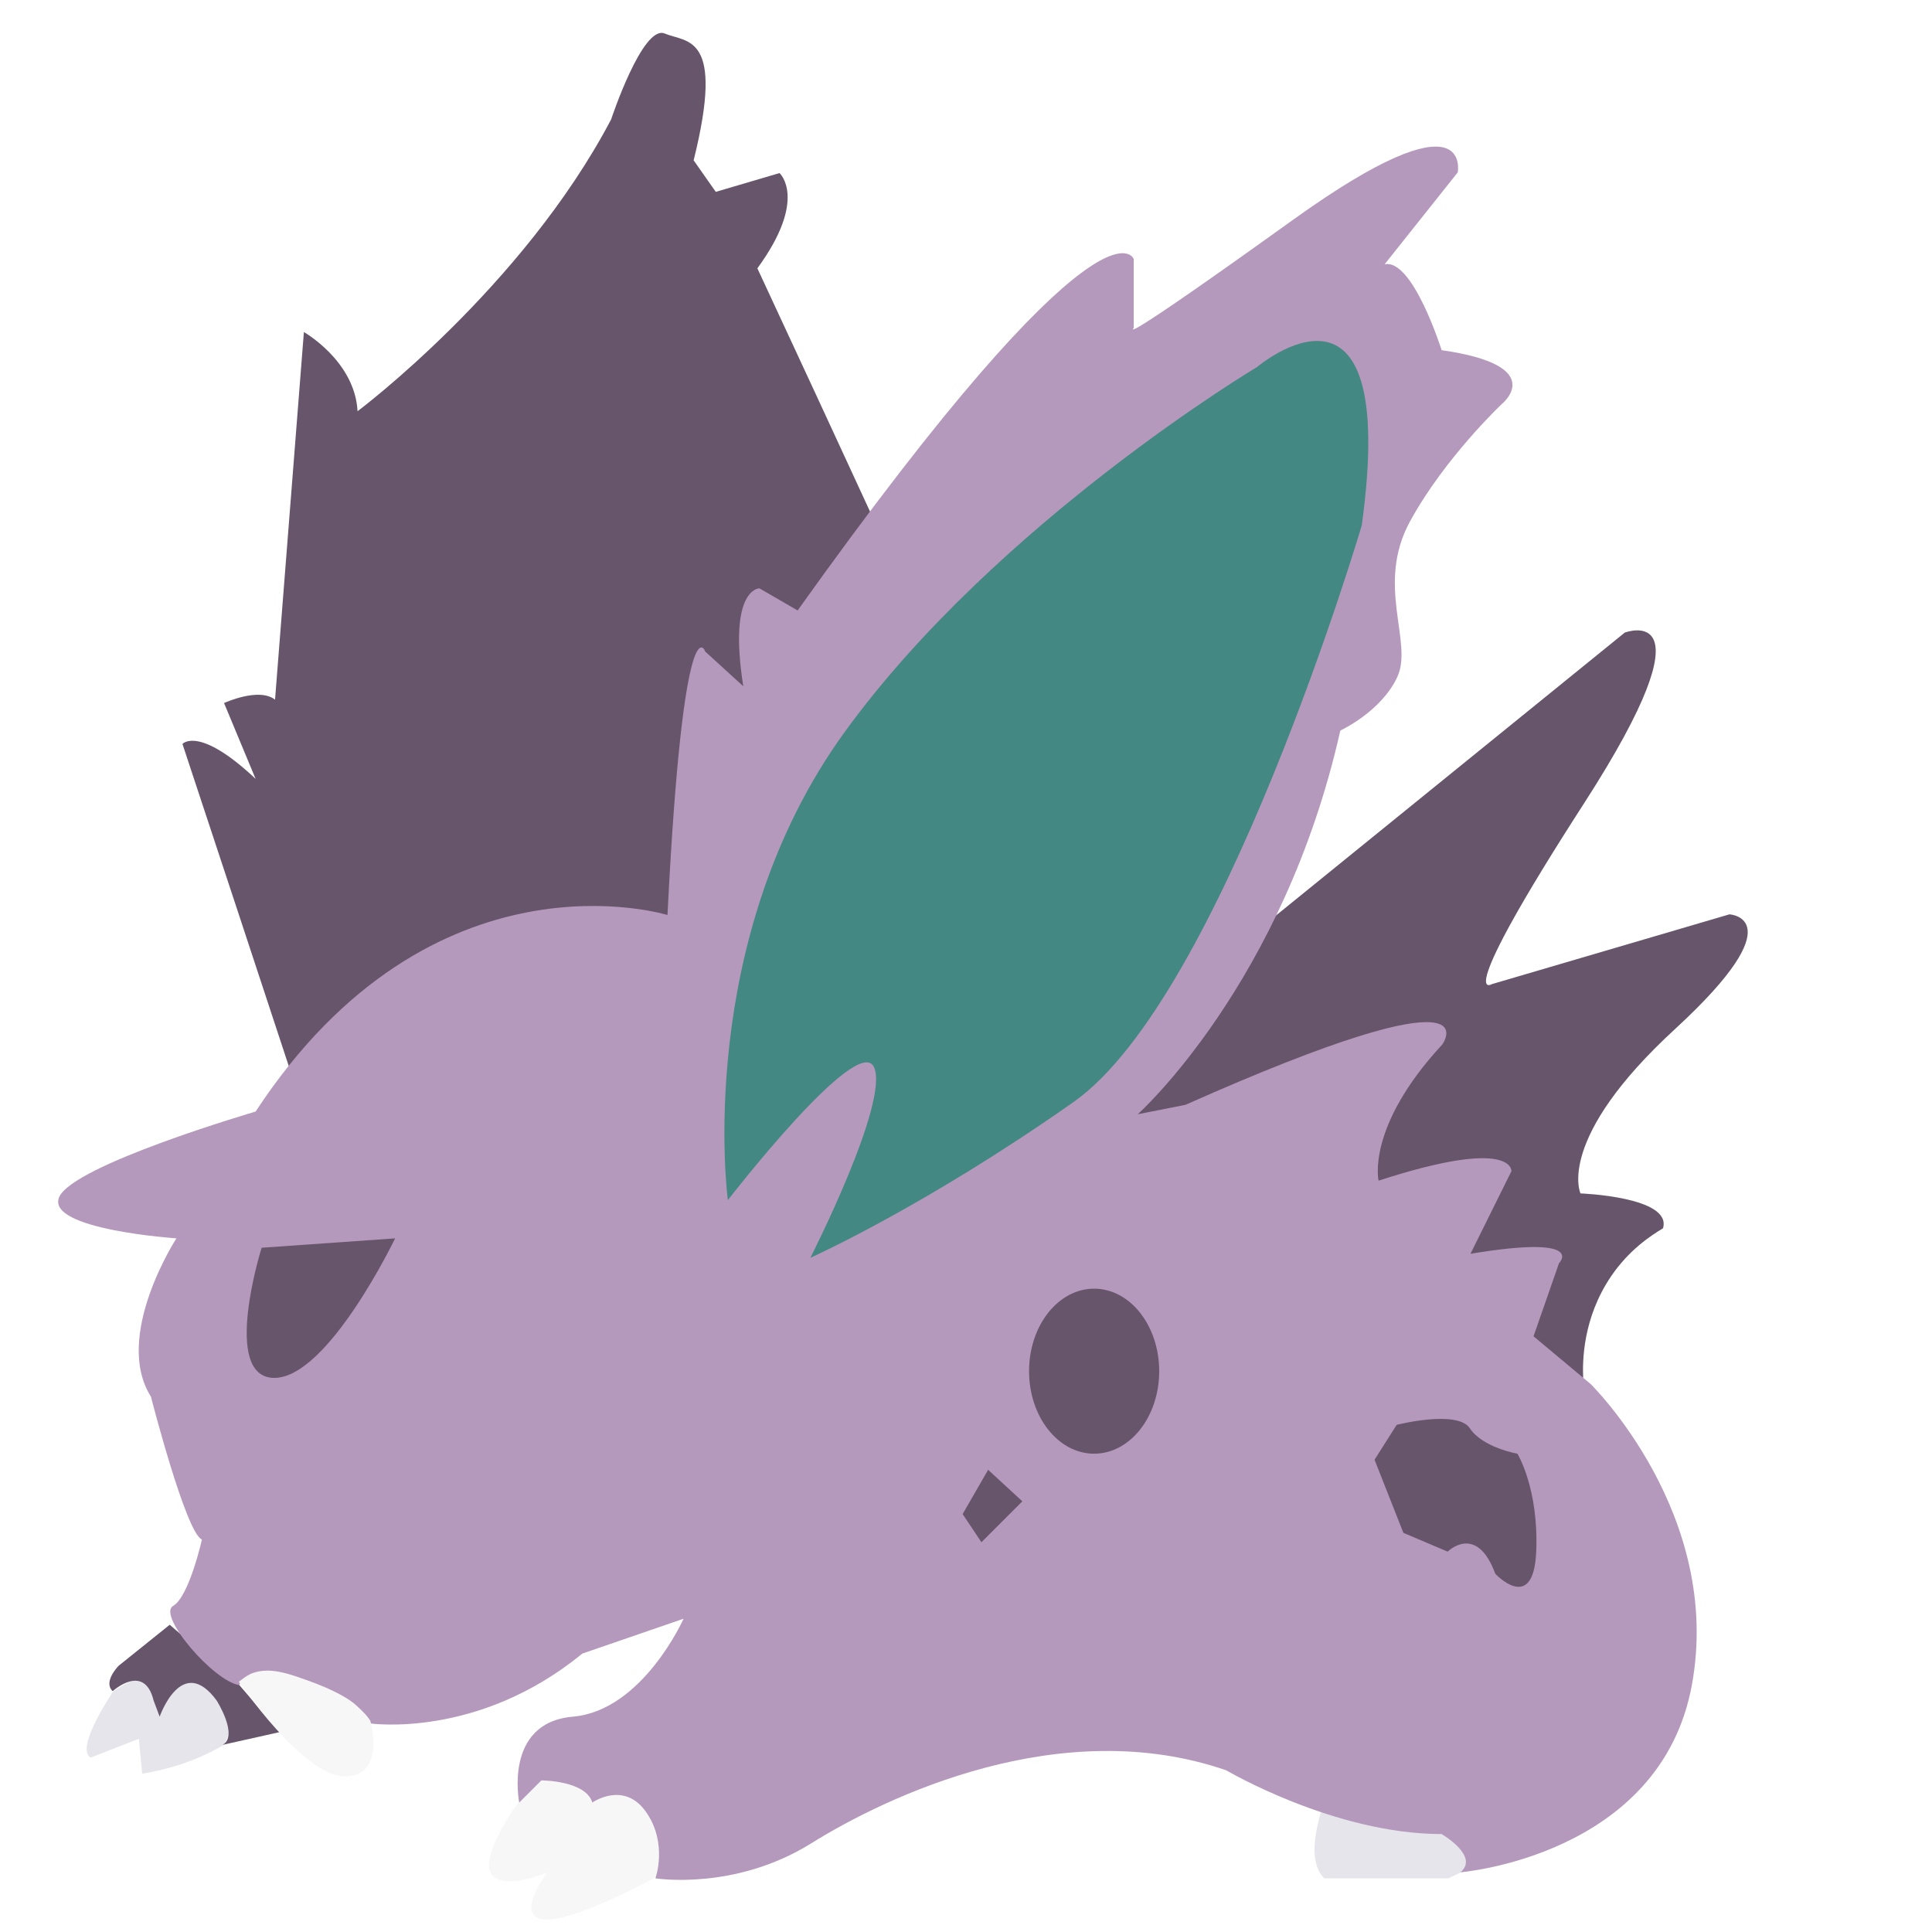
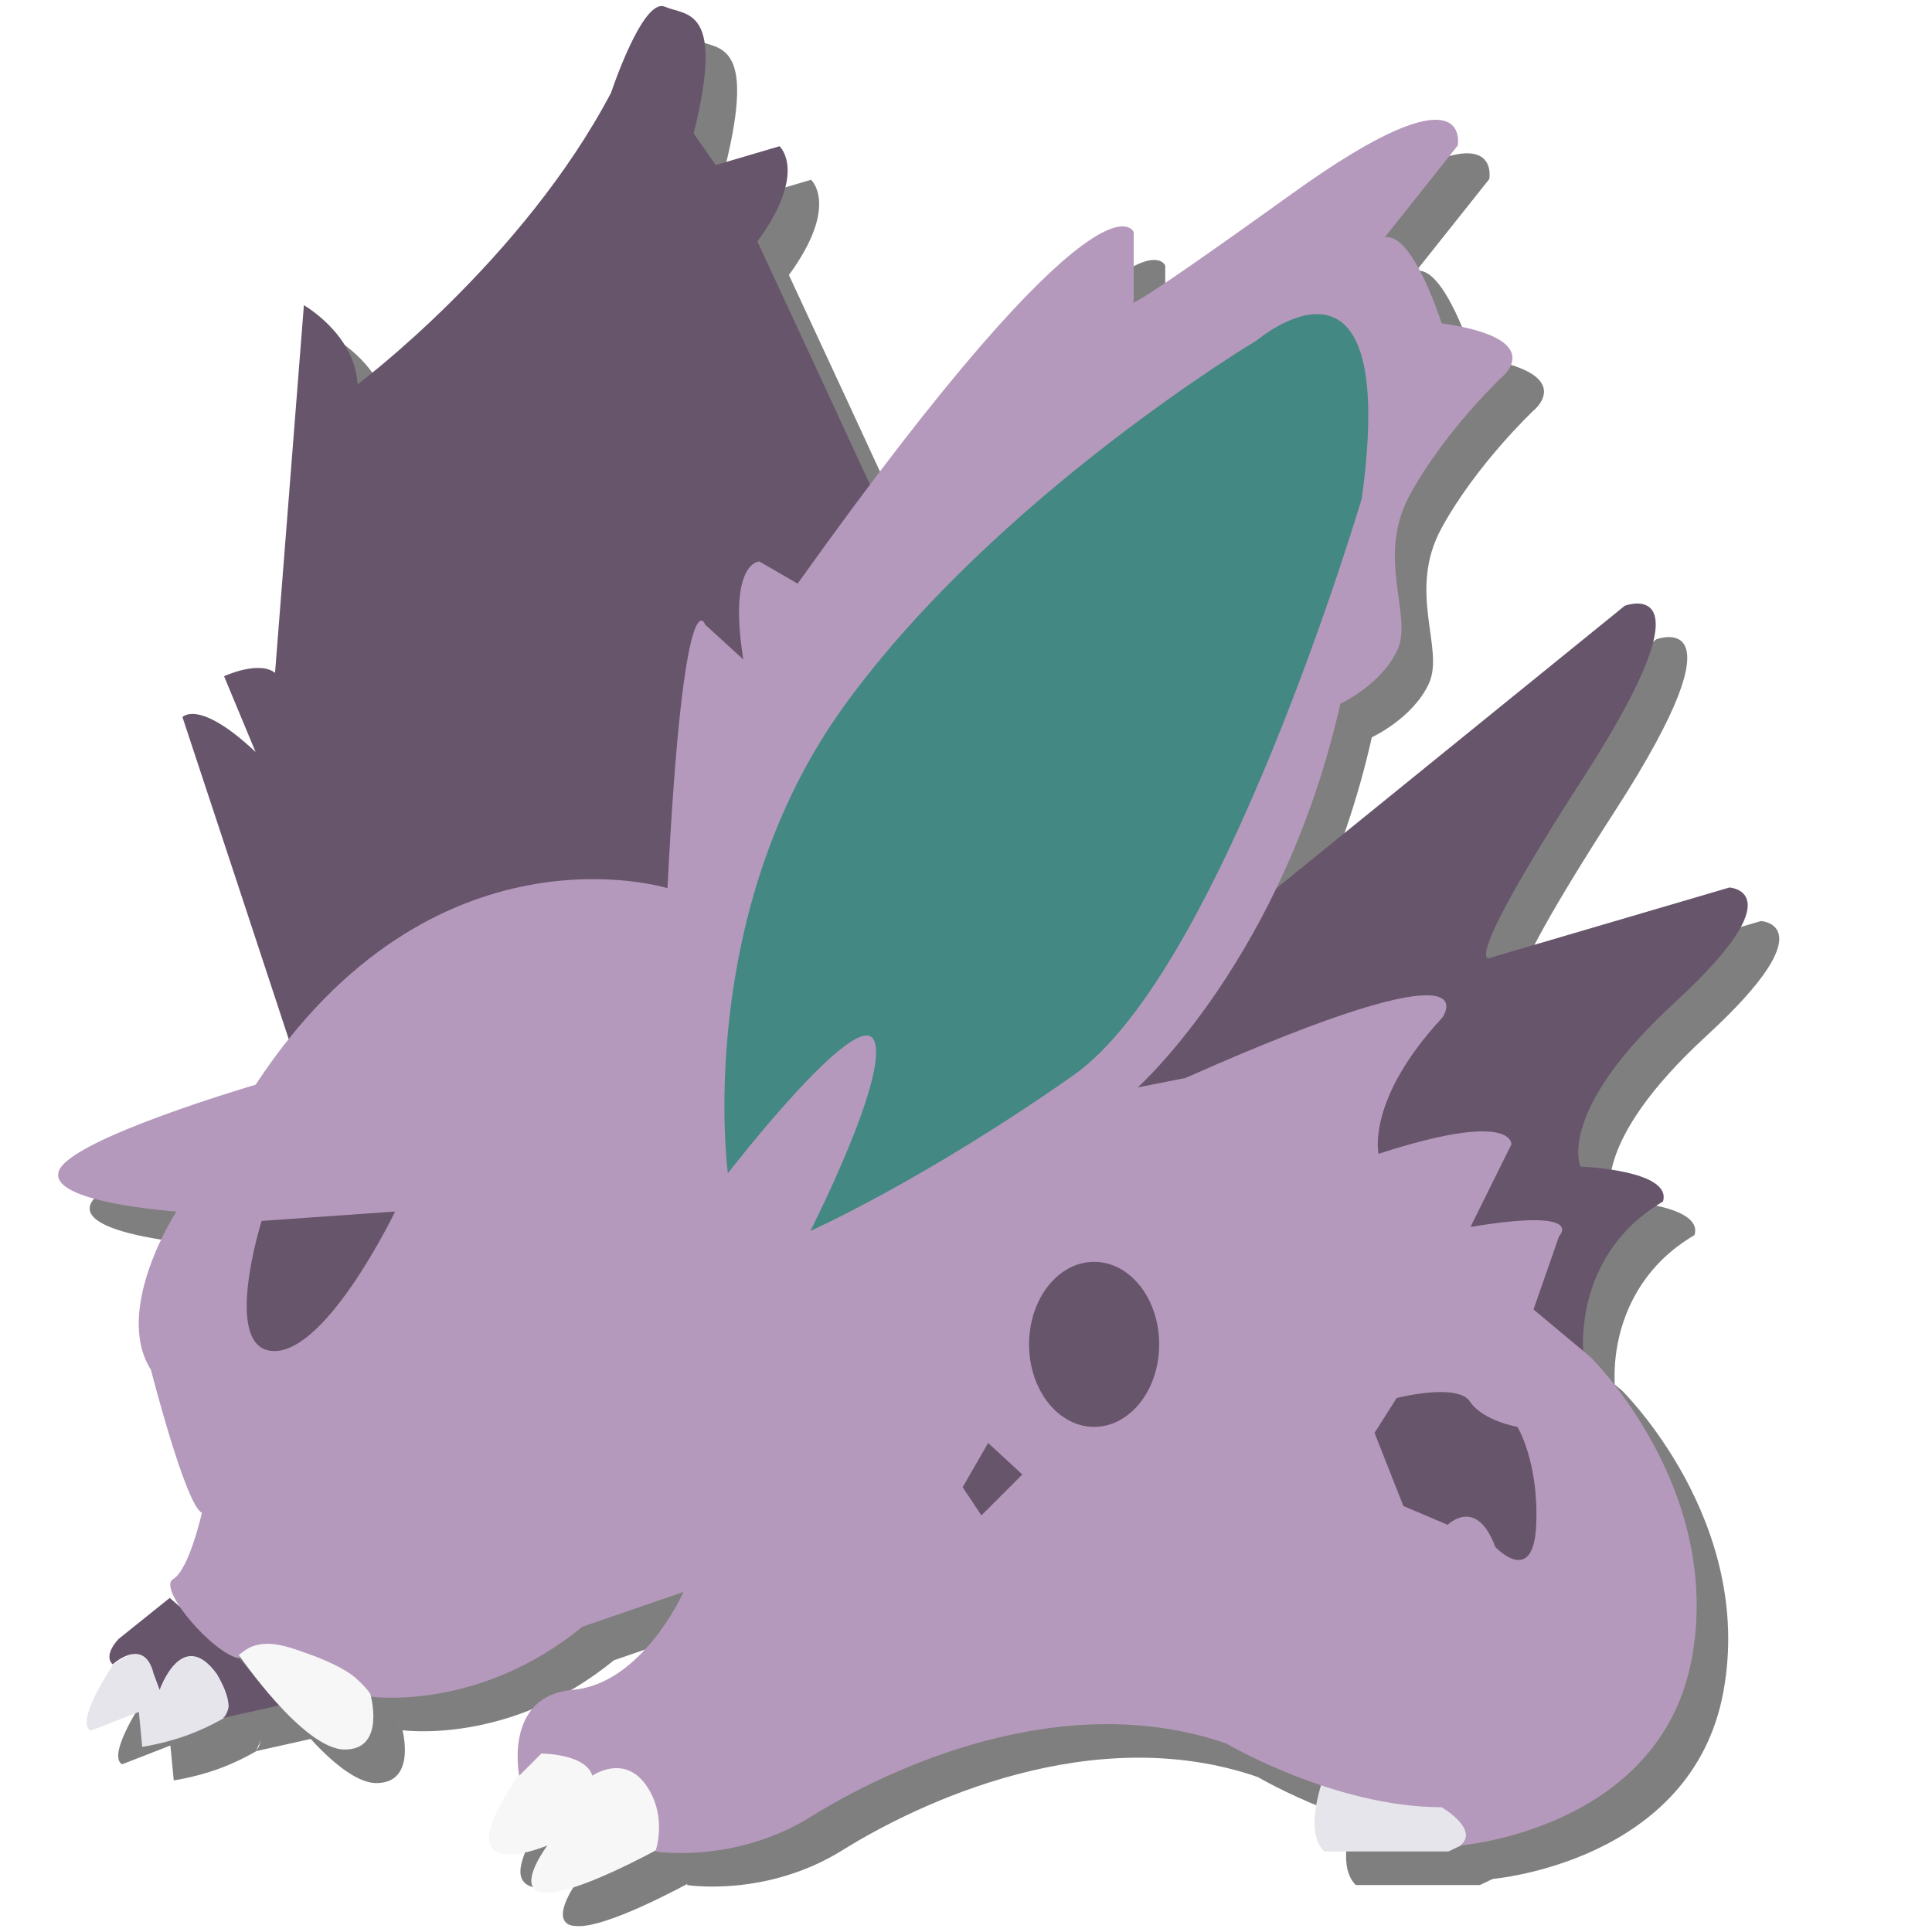
<svg xmlns="http://www.w3.org/2000/svg" version="1.1" id="Layer_1" x="0px" y="0px" viewBox="0 0 288 288" style="enable-background:new 0 0 288 288;" xml:space="preserve">
  <style type="text/css">
- 	.st0{fill:#E5E5EB;}
- 	.st1{fill:#F7F7F7;}
- 	.st2{fill:#67556B;}
- 	.st3{fill:#B599BC;}
- 	.st4{fill:#438883;}
+ 	.st0{opacity:0.5;}
+ 	.st1{fill:#E5E5EB;}
+ 	.st2{fill:#F7F7F7;}
+ 	.st3{fill:#67556B;}
+ 	.st4{fill:#B599BC;}
+ 	.st5{fill:#438883;}
</style>
-   <path class="st0" d="M197.2,269.2c-2.1,6.5-1.2,9.4,0.2,10.8c0,0,18.5,0,18.5,0l0,0l1.9-0.9c0.4-0.3,1.1-1,1.3-2  c0,0,0.2-1.1-0.7-2.4C216.4,271.8,198,269.3,197.2,269.2z" />
-   <path class="st1" d="M78.1,267.5c0,0-6.5,8.6-5,11.6c1.5,3,8.5,0,8.5,0s-3.4,4.5-2.1,6.3c0.4,0.6,1.2,0.7,1.6,0.7  c4.3,0.5,16.2-6,18.2-7.1c2.8-3.6,2.3-8.5-0.7-11c-2.4-2-6-2.3-9-0.6C89.6,267.5,85.6,257.9,78.1,267.5z" />
-   <path class="st0" d="M16.9,252.1c0,0-5.8,8.5-3.4,9.9l7.2-2.8l0.5,5.2c1.3-0.2,2.6-0.5,4.1-0.9c3.3-0.9,6-2.2,8.1-3.4  c1.6-3,1.7-6.2,0.2-8.3c-1.3-1.7-3.3-2.2-4.7-2.4C23.4,248.2,18.7,250.9,16.9,252.1z" />
-   <path class="st2" d="M189.8,136.8l52.4-42.5c0,0,13.7-5.2-6.1,25.5c-19.8,30.7-13.7,26.9-13.7,26.9l35.4-10.4c0,0,9.9,0.5-8,17  c-18,16.5-14.2,24.6-14.2,24.6s13.7,0.5,12.3,5.2c-2,1.2-5.1,3.3-7.7,7.1c-4.3,6.3-4.3,12.8-4.2,15.2c-16-7.4-32.1-14.8-48.1-22.2  L167.1,168l18.9-31.2H189.8z" />
-   <path class="st2" d="M43.7,160.9c-5.5-16.7-11-33.4-16.5-50c0,0,2.4-2.8,10.9,5.2l-4.7-11.3c0,0,5.2-2.4,7.6-0.5l4.3-54.8  c0,0,7.6,4.3,8,11.8c0,0,24.6-18.4,37.8-43.5c0,0,4.7-14.2,8-12.8c3.3,1.4,9,0,4.3,18.9l3.3,4.7l9.5-2.8c0,0,4.3,3.8-3.3,14.2  c5.9,12.7,11.8,25.4,17.6,38c-10.3,19.5-20.6,38.9-30.9,58.4C80.9,144.5,62.3,152.7,43.7,160.9z" />
-   <path class="st2" d="M25.3,242.2l-7.6,6.1c0,0-2.4,2.4-0.9,3.8c0,0,4.7-4.3,6.1,1.4l0.9,2.4c0,0,3.3-9.5,8.5-2.4  c0,0,3.3,5.2,0.9,6.6l8.5-1.9l-6.1-7.1L25.3,242.2z" />
-   <path class="st3" d="M99.5,136.4c0,0-35-10.9-61.4,29.3c0,0-27.4,8-29.3,12.8s17.5,6.1,17.5,6.1s-9.5,14.6-3.8,23.6  c0,0,5.2,20.3,7.6,21.3c0,0-1.9,8.5-4.3,9.9c-2.4,1.4,6.1,11.3,9.9,11.8c0,0,0.5-3.8,10.4,0c9.9,3.8,9,5.7,9,5.7s16.1,2.4,31.7-10.4  l15.1-5.2c0,0-6.1,13.7-16.5,14.6s-8,12.8-8,12.8l3.3-3.3c0,0,6.6,0,7.6,3.3c0,0,4.7-3.3,8,1.4s1.4,9.9,1.4,9.9s11.8,1.9,23.2-5.2  s37.3-19.4,61.9-10.9c0,0,16.1,9.5,32.1,9.5c0,0,5.7,3.3,2.8,5.7c0,0,29.8-2.4,34.5-27.9c4.7-25.5-15.1-44.9-15.1-44.9l-8.5-7.1  l3.8-10.9c0,0,4.3-4.3-13.2-1.4l6.1-12.3c0,0,0.5-5.2-19.8,1.4c0,0-1.9-8,9.5-20.3c0,0,8.5-11.8-38.3,9l-7.1,1.4  c0,0,21.7-19.4,30.2-57.2c0,0,6.1-2.8,8.5-8c2.4-5.2-3.3-13.7,1.9-23.2s13.7-17.5,13.7-17.5s7.1-5.7-9-8c0,0-4.3-13.7-8.5-12.8  l10.9-13.7c0,0,2.4-12.3-24.6,7.1S169,48.9,169,48.9V38.6c0,0-4.3-11.8-50.1,52.4l-5.7-3.3c0,0-4.7,0-2.4,14.6l-5.7-5.2  C105.2,97.1,101.9,88.6,99.5,136.4z" />
-   <path class="st2" d="M39,186c0,0-6.1,19.4,1.9,19.4s18-20.8,18-20.8L39,186z" />
-   <ellipse class="st2" cx="163.1" cy="204.4" rx="9.7" ry="12.3" />
-   <polygon class="st2" points="147.3,219.1 143.5,225.7 146.3,229.9 152.4,223.8 " />
-   <path class="st2" d="M208.2,212.4l-3.3,5.2l4.3,10.9l6.6,2.8c0,0,4.3-4.3,7.1,3.3c0,0,5.7,6.1,6.1-3.3s-2.8-14.6-2.8-14.6  s-5.2-0.9-7.1-3.8C217.2,210.1,208.2,212.4,208.2,212.4z" />
-   <path class="st4" d="M108.5,178.9c0,0-5.2-38.7,17.5-69.9s61.4-54.3,61.4-54.3s21.3-18,15.6,23.6c0,0-20.8,70.4-43,86  s-39.2,23.2-39.2,23.2s11.8-23.2,9.5-28.4C127.9,153.8,108.5,178.9,108.5,178.9z" />
-   <path class="st1" d="M35.6,250.7c0,0,9.6,14.1,15.8,14.1s3.8-8.3,3.8-8.3c-0.4-0.6-1-1.3-1.9-2.1c-0.7-0.7-2.3-1.9-6.1-3.4  c-4.3-1.6-7-2.6-9.8-1.5C36.6,249.9,36,250.4,35.6,250.7z" />
+   <g class="st0">
+     <path d="M201.9,270.2c-2.1,6.5-1.2,9.4,0.2,10.8h18.5l0,0l1.9-0.9c0.4-0.3,1.1-1,1.3-2c0,0,0.2-1.1-0.7-2.4   C221.1,272.8,202.7,270.3,201.9,270.2z" />
+     <path d="M82.8,268.5c0,0-6.5,8.6-5,11.6s8.5,0,8.5,0s-3.4,4.5-2.1,6.3c0.4,0.6,1.2,0.7,1.6,0.7c4.3,0.5,16.2-6,18.2-7.1   c2.8-3.6,2.3-8.5-0.7-11c-2.4-2-6-2.3-9-0.6C94.3,268.5,90.3,258.9,82.8,268.5z" />
+     <path d="M21.6,253.1c0,0-5.8,8.5-3.4,9.9l7.2-2.8l0.5,5.2c1.3-0.2,2.6-0.5,4.1-0.9c3.3-0.9,6-2.2,8.1-3.4c1.6-3,1.7-6.2,0.2-8.3   c-1.3-1.7-3.3-2.2-4.7-2.4C28.1,249.2,23.4,251.9,21.6,253.1z" />
+     <path d="M194.5,137.8l52.4-42.5c0,0,13.7-5.2-6.1,25.5s-13.7,26.9-13.7,26.9l35.4-10.4c0,0,9.9,0.5-8,17   c-18,16.5-14.2,24.6-14.2,24.6s13.7,0.5,12.3,5.2c-2,1.2-5.1,3.3-7.7,7.1c-4.3,6.3-4.3,12.8-4.2,15.2c-16-7.4-32.1-14.8-48.1-22.2   L171.8,169l18.9-31.2H194.5z" />
+     <path d="M48.4,161.9c-5.5-16.7-11-33.4-16.5-50c0,0,2.4-2.8,10.9,5.2l-4.7-11.3c0,0,5.2-2.4,7.6-0.5L50,50.5c0,0,7.6,4.3,8,11.8   c0,0,24.6-18.4,37.8-43.5c0,0,4.7-14.2,8-12.8s9,0,4.3,18.9l3.3,4.7l9.5-2.8c0,0,4.3,3.8-3.3,14.2c5.9,12.7,11.8,25.4,17.6,38   c-10.3,19.5-20.6,38.9-30.9,58.4C85.6,145.5,67,153.7,48.4,161.9z" />
+     <path d="M30,243.2l-7.6,6.1c0,0-2.4,2.4-0.9,3.8c0,0,4.7-4.3,6.1,1.4l0.9,2.4c0,0,3.3-9.5,8.5-2.4c0,0,3.3,5.2,0.9,6.6l8.5-1.9   l-6.1-7.1L30,243.2z" />
+     <path d="M104.2,137.4c0,0-35-10.9-61.4,29.3c0,0-27.4,8-29.3,12.8s17.5,6.1,17.5,6.1s-9.5,14.6-3.8,23.6c0,0,5.2,20.3,7.6,21.3   c0,0-1.9,8.5-4.3,9.9s6.1,11.3,9.9,11.8c0,0,0.5-3.8,10.4,0s9,5.7,9,5.7s16.1,2.4,31.7-10.4l15.1-5.2c0,0-6.1,13.7-16.5,14.6   c-10.4,0.9-8,12.8-8,12.8l3.3-3.3c0,0,6.6,0,7.6,3.3c0,0,4.7-3.3,8,1.4s1.4,9.9,1.4,9.9s11.8,1.9,23.2-5.2s37.3-19.4,61.9-10.9   c0,0,16.1,9.5,32.1,9.5c0,0,5.7,3.3,2.8,5.7c0,0,29.8-2.4,34.5-27.9c4.7-25.5-15.1-44.9-15.1-44.9l-8.5-7.1l3.8-10.9   c0,0,4.3-4.3-13.2-1.4l6.1-12.3c0,0,0.5-5.2-19.8,1.4c0,0-1.9-8,9.5-20.3c0,0,8.5-11.8-38.3,9l-7.1,1.4c0,0,21.7-19.4,30.2-57.2   c0,0,6.1-2.8,8.5-8s-3.3-13.7,1.9-23.2s13.7-17.5,13.7-17.5s7.1-5.7-9-8c0,0-4.3-13.7-8.5-12.8L222,26.7c0,0,2.4-12.3-24.6,7.1   s-23.7,16.1-23.7,16.1V39.6c0,0-4.3-11.8-50.1,52.4l-5.7-3.3c0,0-4.7,0-2.4,14.6l-5.7-5.2C109.9,98.1,106.6,89.6,104.2,137.4z" />
+     <path d="M43.7,187c0,0-6.1,19.4,1.9,19.4s18-20.8,18-20.8L43.7,187z" />
+     <ellipse cx="167.8" cy="205.4" rx="9.7" ry="12.3" />
+     <polygon points="152,220.1 148.2,226.7 151,230.9 157.1,224.8  " />
+     <path d="M212.9,213.4l-3.3,5.2l4.3,10.9l6.6,2.8c0,0,4.3-4.3,7.1,3.3c0,0,5.7,6.1,6.1-3.3s-2.8-14.6-2.8-14.6s-5.2-0.9-7.1-3.8   C221.9,211.1,212.9,213.4,212.9,213.4z" />
+     <path d="M113.2,179.9c0,0-5.2-38.7,17.5-69.9s61.4-54.3,61.4-54.3s21.3-18,15.6,23.6c0,0-20.8,70.4-43,86s-39.2,23.2-39.2,23.2   s11.8-23.2,9.5-28.4C132.6,154.8,113.2,179.9,113.2,179.9z" />
+     <path d="M40.3,251.7c0,0,9.6,14.1,15.8,14.1s3.8-8.3,3.8-8.3c-0.4-0.6-1-1.3-1.9-2.1c-0.7-0.7-2.3-1.9-6.1-3.4   c-4.3-1.6-7-2.6-9.8-1.5C41.3,250.9,40.7,251.4,40.3,251.7z" />
+   </g>
+   <g>
+     <path class="st1" d="M197.2,265.2c-2.1,6.5-1.2,9.4,0.2,10.8h18.5l0,0l1.9-0.9c0.4-0.3,1.1-1,1.3-2c0,0,0.2-1.1-0.7-2.4   C216.4,267.8,198,265.3,197.2,265.2z" />
+     <path class="st2" d="M78.1,263.5c0,0-6.5,8.6-5,11.6s8.5,0,8.5,0s-3.4,4.5-2.1,6.3c0.4,0.6,1.2,0.7,1.6,0.7   c4.3,0.5,16.2-6,18.2-7.1c2.8-3.6,2.3-8.5-0.7-11c-2.4-2-6-2.3-9-0.6C89.6,263.5,85.6,253.9,78.1,263.5z" />
+     <path class="st1" d="M16.9,248.1c0,0-5.8,8.5-3.4,9.9l7.2-2.8l0.5,5.2c1.3-0.2,2.6-0.5,4.1-0.9c3.3-0.9,6-2.2,8.1-3.4   c1.6-3,1.7-6.2,0.2-8.3c-1.3-1.7-3.3-2.2-4.7-2.4C23.4,244.2,18.7,246.9,16.9,248.1z" />
+     <path class="st3" d="M189.8,132.8l52.4-42.5c0,0,13.7-5.2-6.1,25.5s-13.7,26.9-13.7,26.9l35.4-10.4c0,0,9.9,0.5-8,17   c-18,16.5-14.2,24.6-14.2,24.6s13.7,0.5,12.3,5.2c-2,1.2-5.1,3.3-7.7,7.1c-4.3,6.3-4.3,12.8-4.2,15.2c-16-7.4-32.1-14.8-48.1-22.2   L167.1,164l18.9-31.2H189.8z" />
+     <path class="st3" d="M43.7,156.9c-5.5-16.7-11-33.4-16.5-50c0,0,2.4-2.8,10.9,5.2l-4.7-11.3c0,0,5.2-2.4,7.6-0.5l4.3-54.8   c0,0,7.6,4.3,8,11.8c0,0,24.6-18.4,37.8-43.5c0,0,4.7-14.2,8-12.8s9,0,4.3,18.9l3.3,4.7l9.5-2.8c0,0,4.3,3.8-3.3,14.2   c5.9,12.7,11.8,25.4,17.6,38c-10.3,19.5-20.6,38.9-30.9,58.4C80.9,140.5,62.3,148.7,43.7,156.9z" />
+     <path class="st3" d="M25.3,238.2l-7.6,6.1c0,0-2.4,2.4-0.9,3.8c0,0,4.7-4.3,6.1,1.4l0.9,2.4c0,0,3.3-9.5,8.5-2.4   c0,0,3.3,5.2,0.9,6.6l8.5-1.9l-6.1-7.1L25.3,238.2z" />
+     <path class="st4" d="M99.5,132.4c0,0-35-10.9-61.4,29.3c0,0-27.4,8-29.3,12.8s17.5,6.1,17.5,6.1s-9.5,14.6-3.8,23.6   c0,0,5.2,20.3,7.6,21.3c0,0-1.9,8.5-4.3,9.9s6.1,11.3,9.9,11.8c0,0,0.5-3.8,10.4,0s9,5.7,9,5.7s16.1,2.4,31.7-10.4l15.1-5.2   c0,0-6.1,13.7-16.5,14.6s-8,12.8-8,12.8l3.3-3.3c0,0,6.6,0,7.6,3.3c0,0,4.7-3.3,8,1.4s1.4,9.9,1.4,9.9s11.8,1.9,23.2-5.2   s37.3-19.4,61.9-10.9c0,0,16.1,9.5,32.1,9.5c0,0,5.7,3.3,2.8,5.7c0,0,29.8-2.4,34.5-27.9s-15.1-44.9-15.1-44.9l-8.5-7.1l3.8-10.9   c0,0,4.3-4.3-13.2-1.4l6.1-12.3c0,0,0.5-5.2-19.8,1.4c0,0-1.9-8,9.5-20.3c0,0,8.5-11.8-38.3,9l-7.1,1.4c0,0,21.7-19.4,30.2-57.2   c0,0,6.1-2.8,8.5-8s-3.3-13.7,1.9-23.2s13.7-17.5,13.7-17.5s7.1-5.7-9-8c0,0-4.3-13.7-8.5-12.8l10.9-13.7c0,0,2.4-12.3-24.6,7.1   S169,44.9,169,44.9V34.6c0,0-4.3-11.8-50.1,52.4l-5.7-3.3c0,0-4.7,0-2.4,14.6l-5.7-5.2C105.2,93.1,101.9,84.6,99.5,132.4z" />
+     <path class="st3" d="M39,182c0,0-6.1,19.4,1.9,19.4s18-20.8,18-20.8L39,182z" />
+     <ellipse class="st3" cx="163.1" cy="200.4" rx="9.7" ry="12.3" />
+     <polygon class="st3" points="147.3,215.1 143.5,221.7 146.3,225.9 152.4,219.8  " />
+     <path class="st3" d="M208.2,208.4l-3.3,5.2l4.3,10.9l6.6,2.8c0,0,4.3-4.3,7.1,3.3c0,0,5.7,6.1,6.1-3.3s-2.8-14.6-2.8-14.6   s-5.2-0.9-7.1-3.8C217.2,206.1,208.2,208.4,208.2,208.4z" />
+     <path class="st5" d="M108.5,174.9c0,0-5.2-38.7,17.5-69.9s61.4-54.3,61.4-54.3s21.3-18,15.6,23.6c0,0-20.8,70.4-43,86   s-39.2,23.2-39.2,23.2s11.8-23.2,9.5-28.4C127.9,149.8,108.5,174.9,108.5,174.9z" />
+     <path class="st2" d="M35.6,246.7c0,0,9.6,14.1,15.8,14.1s3.8-8.3,3.8-8.3c-0.4-0.6-1-1.3-1.9-2.1c-0.7-0.7-2.3-1.9-6.1-3.4   c-4.3-1.6-7-2.6-9.8-1.5C36.6,245.9,36,246.4,35.6,246.7z" />
+   </g>
</svg>
